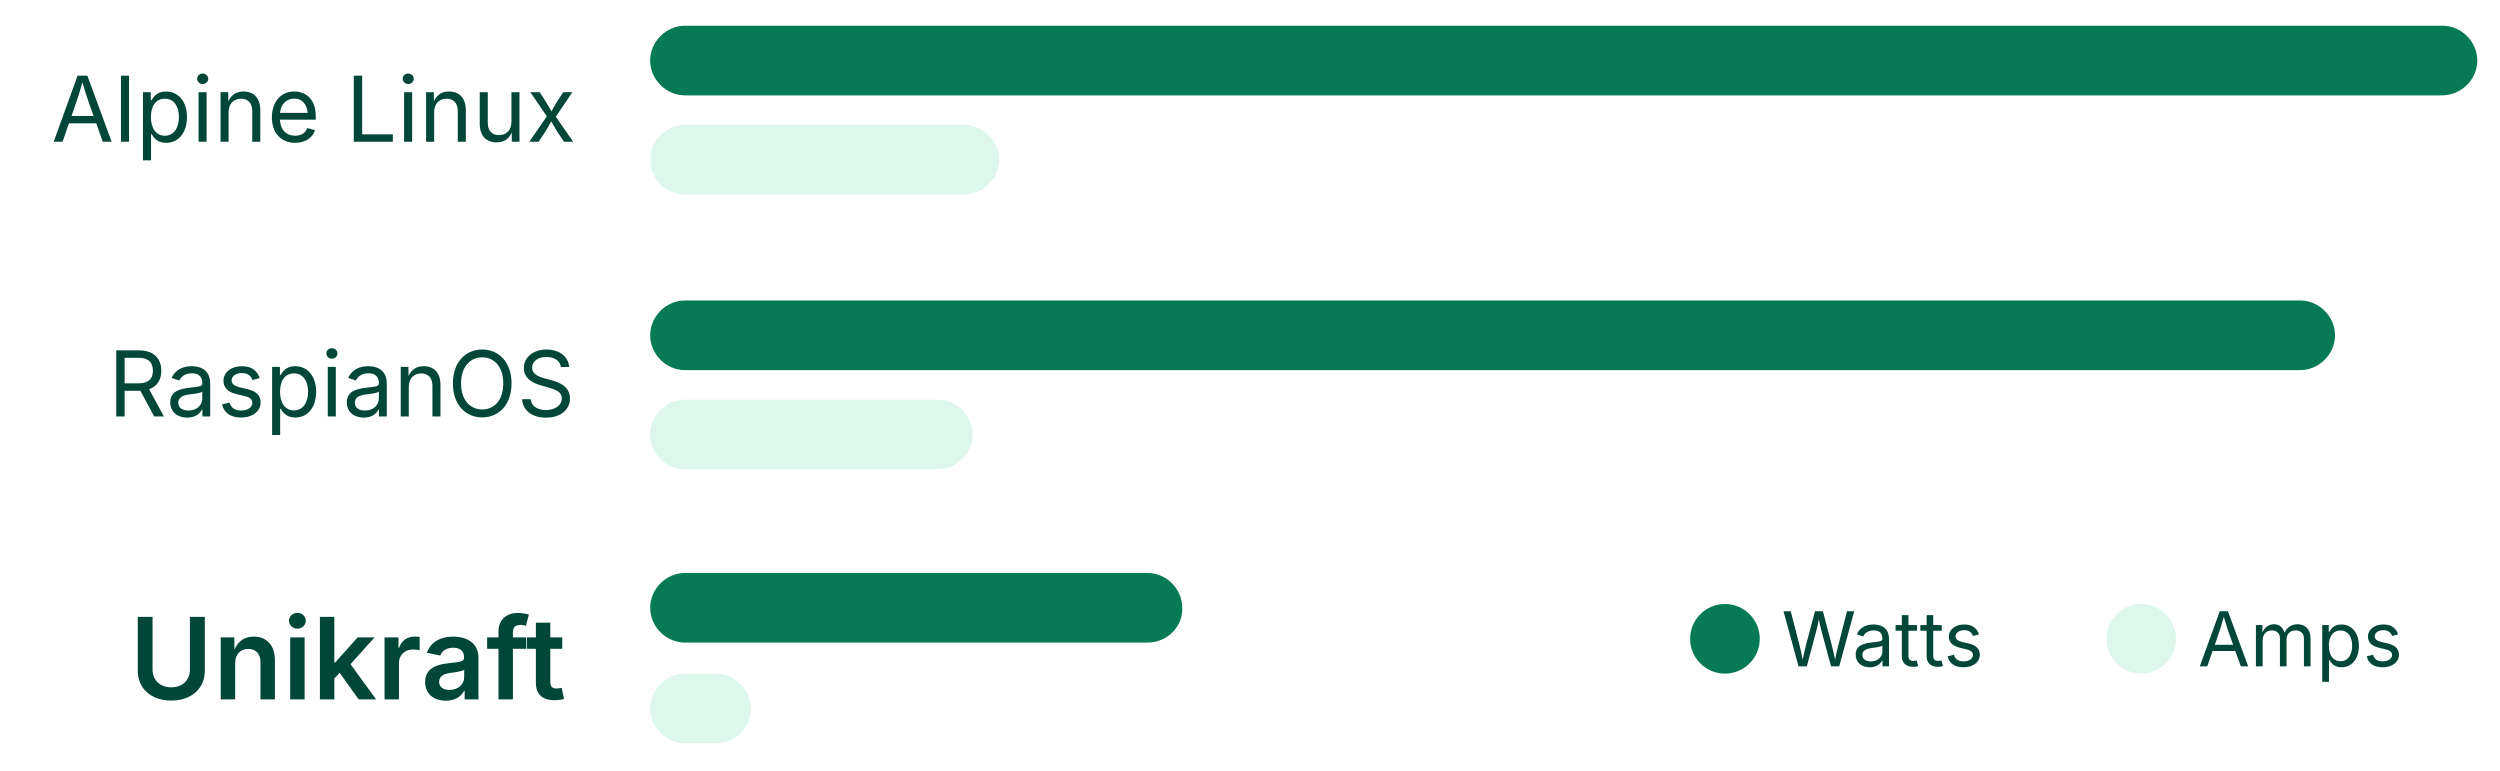
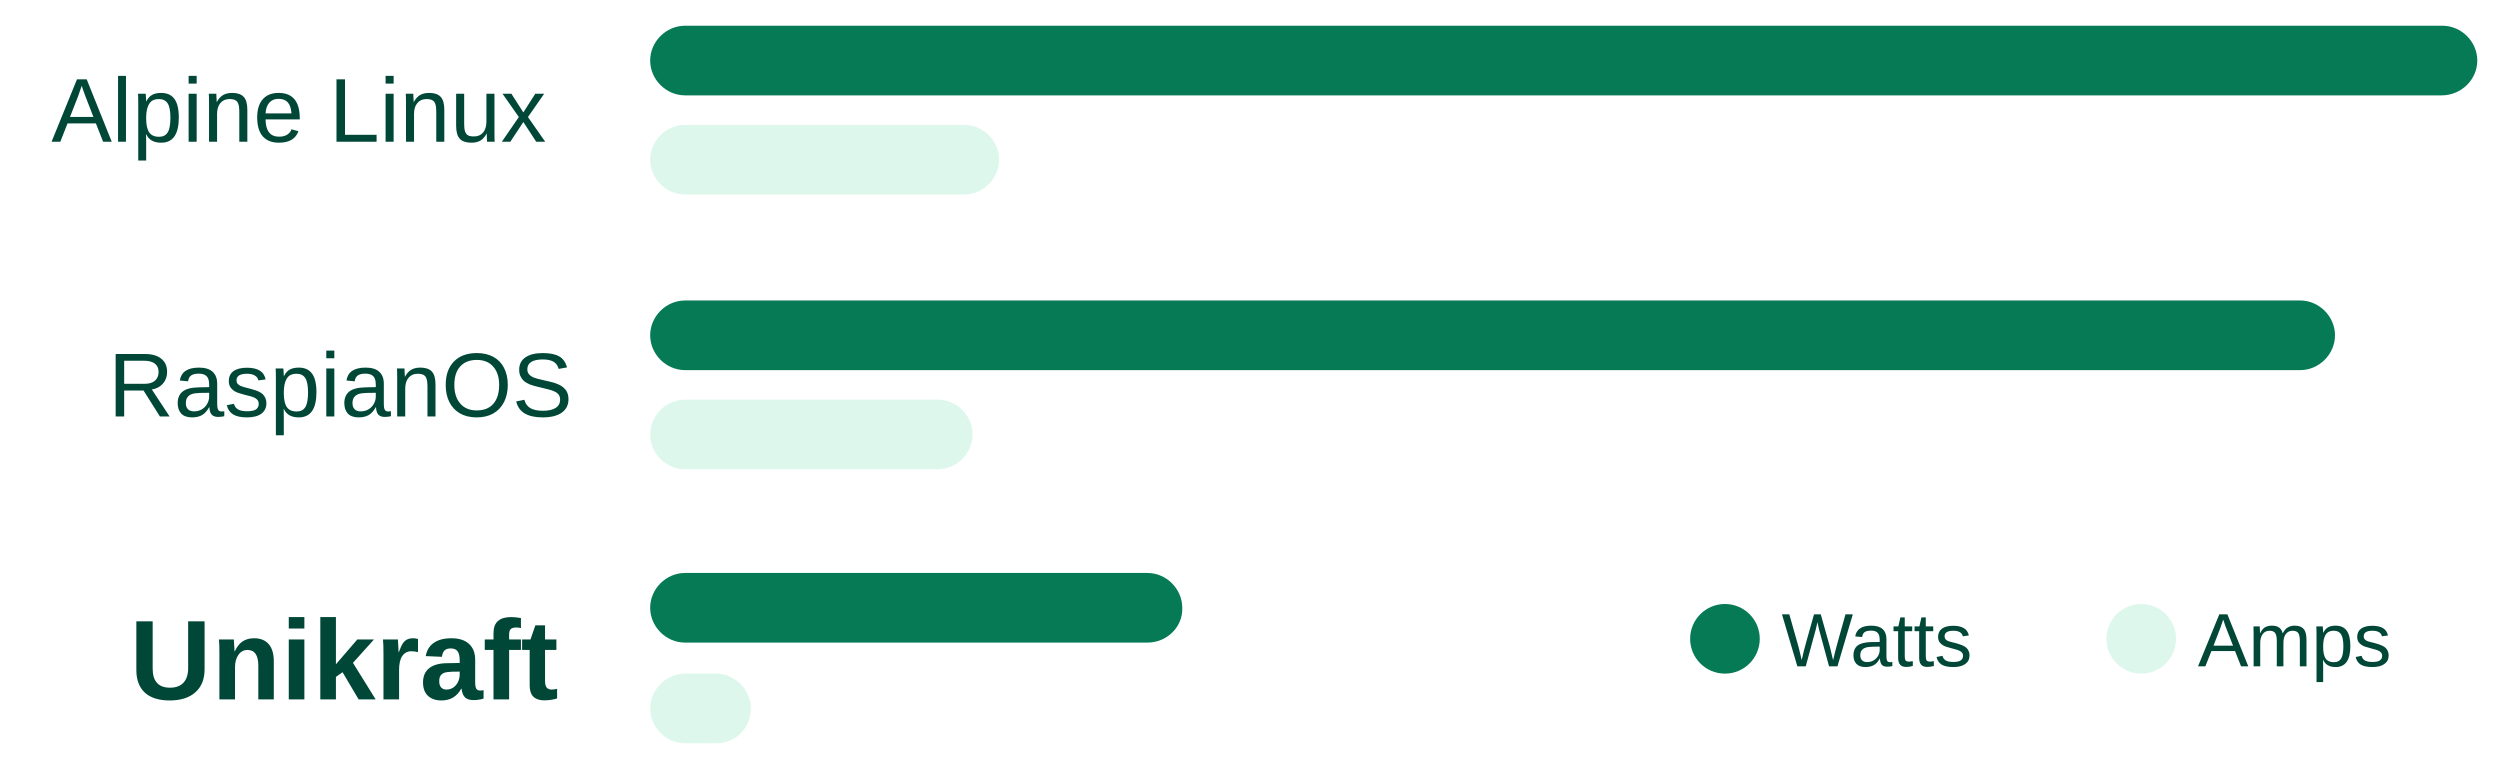
<svg xmlns="http://www.w3.org/2000/svg" version="1.1" id="Layer_1" x="0px" y="0px" viewBox="0 0 330.3 101.8" style="enable-background:new 0 0 330.3 101.8;" xml:space="preserve">
  <style type="text/css">
	.st0{fill:none;}
	.st1{fill:#014737;}
- 	.st2{font-family:'Inter';}
+ 	.st2{font-family:'Arial';}
	.st3{font-size:12px;}
- 	.st4{font-family:'Inter';font-weight:600;}
+ 	.st4{font-family:'Arial';font-weight:600;}
	.st5{font-size:15px;}
	.st6{font-size:10px;}
	.st7{fill:#057a55;}
	.st8{fill:#def7ec;}
</style>
  <rect x="6.1" y="42.7" class="st0" width="70.5" height="15.8" />
  <text transform="matrix(1 0 0 1 14.2966 55.0214)" class="st1 st2 st3">RaspianOS</text>
  <rect x="6.1" y="79" class="st0" width="70.5" height="15.8" />
  <text transform="matrix(1 0 0 1 17.1087 92.4037)" class="st1 st4 st5">Unikraft</text>
  <rect x="6.1" y="6.4" class="st0" width="70.5" height="15.8" />
  <text transform="matrix(1 0 0 1 6.7806 18.7288)" class="st1 st2 st3">Alpine Linux</text>
  <rect x="290.4" y="76.5" class="st0" width="35.5" height="15.8" />
  <text transform="matrix(1 0 0 1 290.3878 88.0375)" class="st1 st2 st6">Amps</text>
  <rect x="235.4" y="76.5" class="st0" width="37.5" height="15.8" />
  <text transform="matrix(1 0 0 1 235.3878 88.0375)" class="st1 st2 st6">Watts</text>
  <path class="st7" d="M322.6,12.6H90.5c-2.5,0-4.6-2.1-4.6-4.6v0c0-2.5,2.1-4.6,4.6-4.6h232.2c2.5,0,4.6,2.1,4.6,4.6v0  C327.3,10.5,325.2,12.6,322.6,12.6z" />
  <path class="st7" d="M303.9,48.9H90.5c-2.5,0-4.6-2.1-4.6-4.6v0c0-2.5,2.1-4.6,4.6-4.6h213.4c2.5,0,4.6,2.1,4.6,4.6v0  C308.5,46.8,306.4,48.9,303.9,48.9z" />
  <path class="st8" d="M127.4,25.7H90.5c-2.5,0-4.6-2.1-4.6-4.6v0c0-2.5,2.1-4.6,4.6-4.6h36.9c2.5,0,4.6,2.1,4.6,4.6v0  C132,23.6,129.9,25.7,127.4,25.7z" />
  <path class="st8" d="M123.9,62H90.5c-2.5,0-4.6-2.1-4.6-4.6v0c0-2.5,2.1-4.6,4.6-4.6h33.4c2.5,0,4.6,2.1,4.6,4.6v0  C128.5,59.9,126.4,62,123.9,62z" />
  <path class="st7" d="M151.6,84.9H90.5c-2.5,0-4.6-2.1-4.6-4.6v0c0-2.5,2.1-4.6,4.6-4.6h61.1c2.5,0,4.6,2.1,4.6,4.6v0  C156.3,82.8,154.2,84.9,151.6,84.9z" />
  <path class="st8" d="M94.6,98.2h-4.1c-2.5,0-4.6-2.1-4.6-4.6v0c0-2.5,2.1-4.6,4.6-4.6h4.1c2.5,0,4.6,2.1,4.6,4.6v0  C99.2,96.2,97.2,98.2,94.6,98.2z" />
  <circle class="st7" cx="227.9" cy="84.4" r="4.6" />
  <circle class="st8" cx="282.9" cy="84.4" r="4.6" />
</svg>
